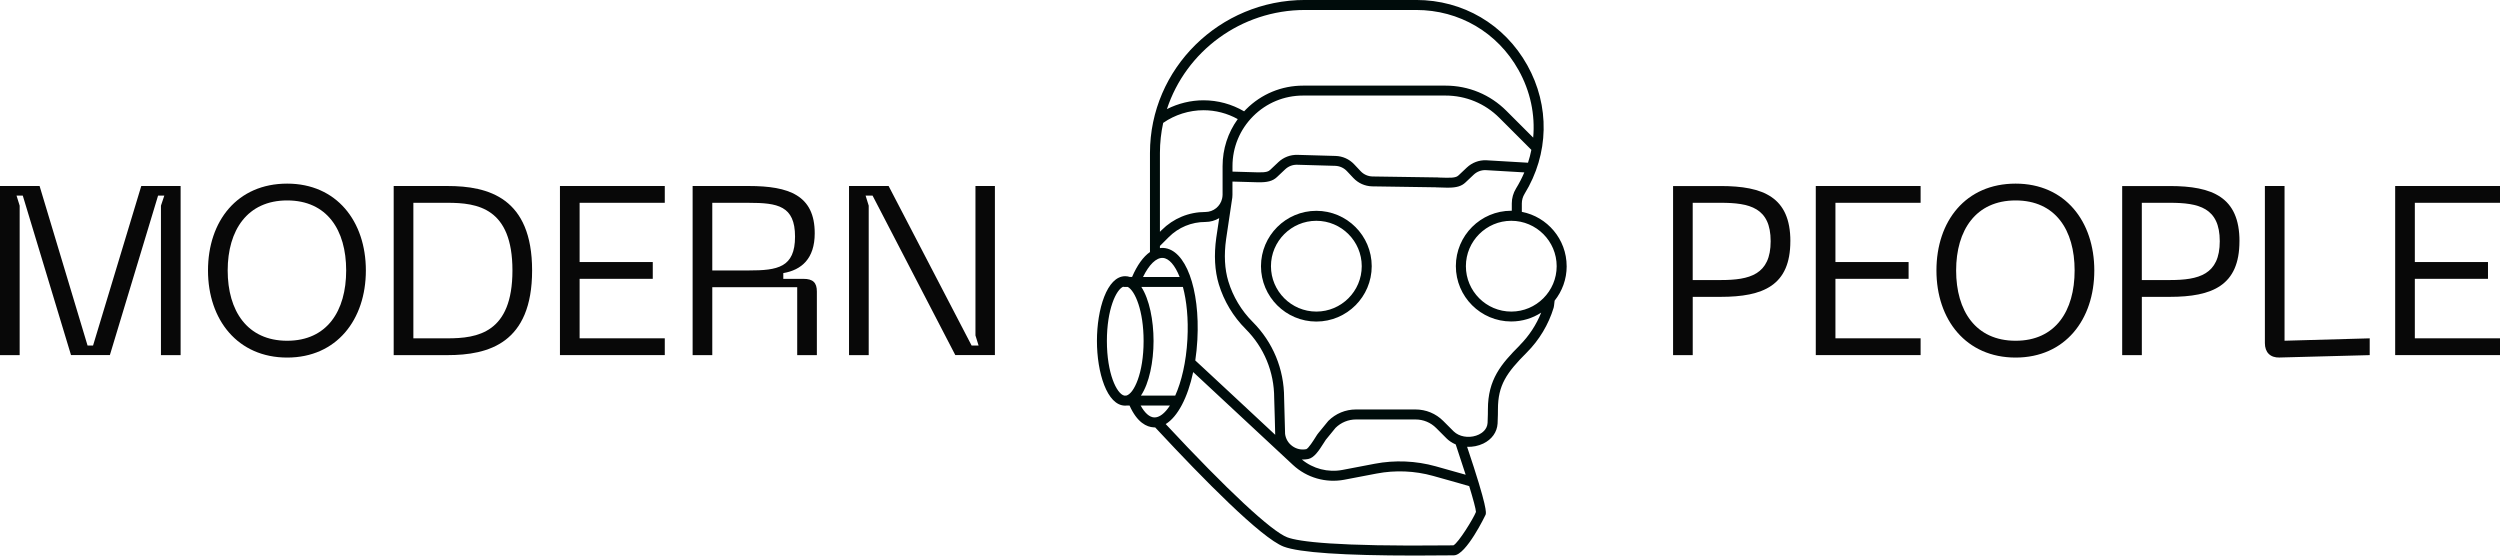
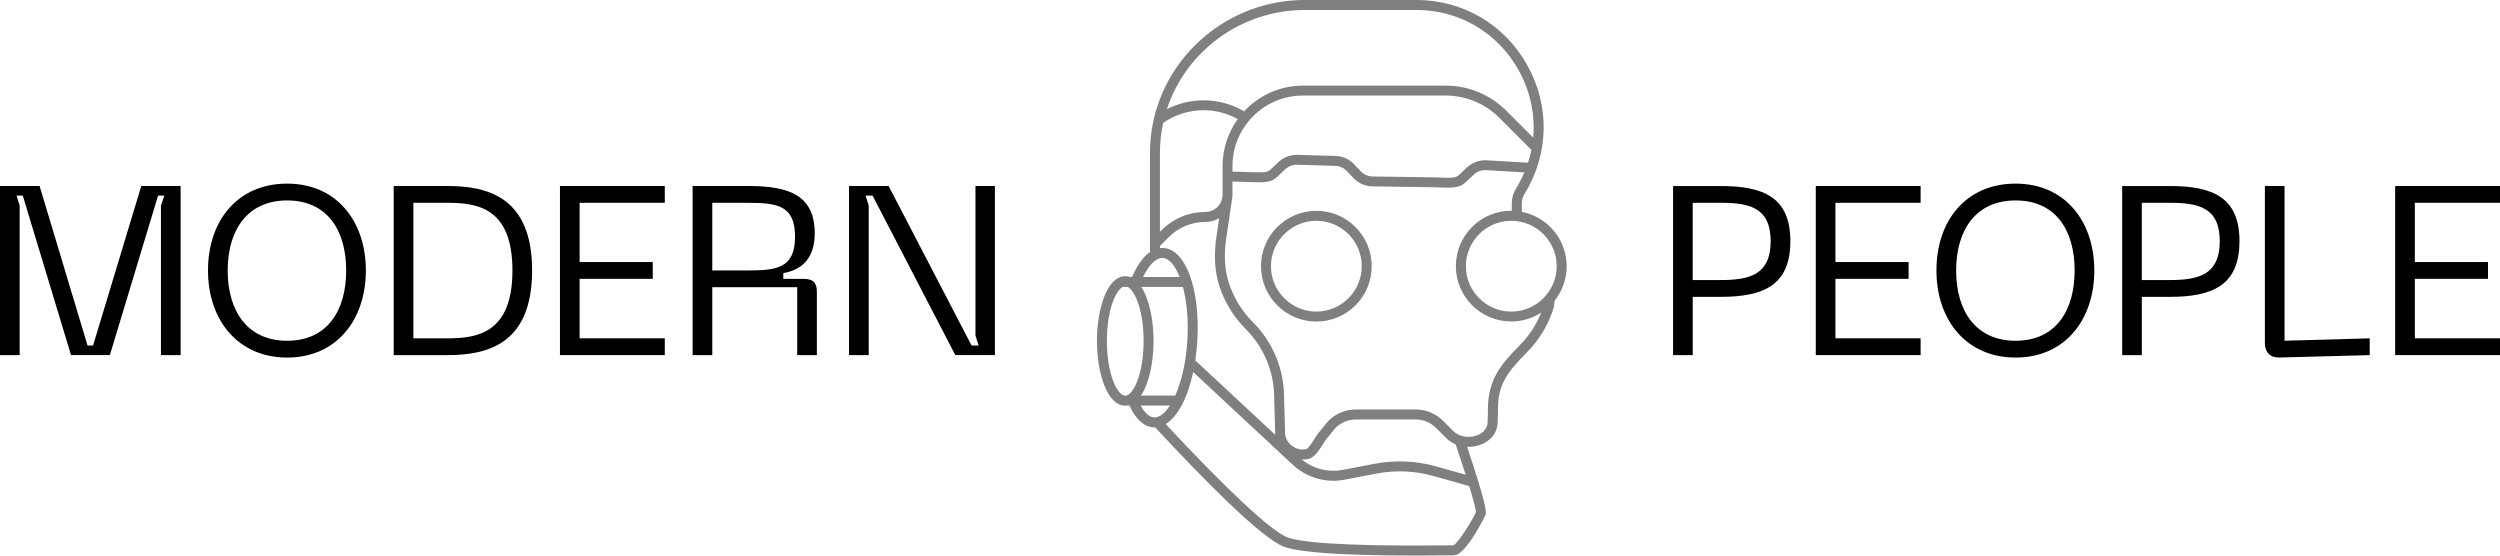
- <svg xmlns="http://www.w3.org/2000/svg" viewBox="0 0 922 204.88">
-   <defs>
-     <style>.d{fill:#000c0b;}.e{fill:#080808;}</style>
-   </defs>
-   <g id="a" />
-   <g id="b">
-     <g id="c">
-       <g>
-         <g>
-           <g>
-             <path class="e" d="M0,130.97v-62.37H14.6l17.69,58.83h2.03l17.78-58.83h14.51v62.37h-7.25v-55.12l1.24-3.72h-2.3l-17.78,58.83h-14.33L8.4,72.14h-2.3l1.15,3.72v55.12H0Z" />
-             <path class="e" d="M105.91,67.72c18.22,0,29.02,13.89,29.02,32.03s-10.79,32.12-29.02,32.12-29.2-13.89-29.2-32.12,10.79-32.03,29.2-32.03Zm0,57.95c14.69,0,21.76-10.97,21.76-25.92s-7.08-25.83-21.76-25.83-21.94,10.97-21.94,25.83,7.17,25.92,21.94,25.92Z" />
-             <path class="e" d="M196.24,99.74c0,26.9-16.1,31.23-31.23,31.23h-19.82v-62.37h19.82c15.13,0,31.23,4.33,31.23,31.14Zm-31.23,25.04c11.06,0,23.98-1.95,23.98-25.04s-12.92-24.95-23.98-24.95h-12.56v49.99h12.56Z" />
-             <path class="e" d="M206.51,130.97v-62.37h38.66v6.19h-31.41v21.85h26.98v6.19h-26.98v21.94h31.41v6.19h-38.66Z" />
-             <path class="e" d="M255.44,130.97v-62.37h20.7c14.86,0,24.33,3.45,24.33,17.43,0,9.38-4.87,13.54-11.59,14.69v2.12h7.43c3.54,0,4.95,1.42,4.95,4.69v23.44h-7.25v-25.04h-31.32v25.04h-7.25Zm7.25-31.23h13.45c10.62,0,17.07-1.06,17.07-12.47s-6.46-12.47-17.07-12.47h-13.45v24.95Z" />
-             <path class="e" d="M313.12,130.97v-62.37h14.6l30.61,58.83h2.57l-1.15-3.72v-55.12h7.17v62.37h-14.6l-30.52-58.83h-2.57l1.15,3.72v55.12h-7.25Z" />
-           </g>
-           <g>
-             <path class="e" d="M660.28,88.95c0,16.37-10,20.53-25.74,20.53h-10.26v21.5h-7.25v-62.37h17.52c15.75,0,25.74,4.07,25.74,20.35Zm-25.66,14.33c10.62,0,18.4-1.95,18.4-14.33s-7.79-14.16-18.4-14.16h-10.35v28.49h10.35Z" />
-             <path class="e" d="M669.66,130.97v-62.37h38.66v6.19h-31.41v21.85h26.98v6.19h-26.98v21.94h31.41v6.19h-38.66Z" />
-             <path class="e" d="M743.36,67.72c18.22,0,29.02,13.89,29.02,32.03s-10.79,32.12-29.02,32.12-29.2-13.89-29.2-32.12,10.79-32.03,29.2-32.03Zm0,57.95c14.69,0,21.76-10.97,21.76-25.92s-7.08-25.83-21.76-25.83-21.94,10.97-21.94,25.83,7.17,25.92,21.94,25.92Z" />
-             <path class="e" d="M825.91,88.95c0,16.37-10,20.53-25.74,20.53h-10.26v21.5h-7.25v-62.37h17.52c15.75,0,25.74,4.07,25.74,20.35Zm-25.66,14.33c10.62,0,18.4-1.95,18.4-14.33s-7.79-14.16-18.4-14.16h-10.35v28.49h10.35Z" />
-             <path class="e" d="M840.69,131.86c-3.45,.09-5.4-1.95-5.4-5.31v-57.95h7.25v57.06l31.41-.88v6.19l-33.27,.88Z" />
-             <path class="e" d="M883.34,130.97v-62.37h38.66v6.19h-31.41v21.85h26.98v6.19h-26.98v21.94h31.41v6.19h-38.66Z" />
-           </g>
-         </g>
-         <g>
-           <path class="d" d="M485.47,77.75c-11.26,0-20.42,9.16-20.42,20.42s9.16,20.42,20.42,20.42,20.42-9.16,20.42-20.42-9.16-20.42-20.42-20.42Zm0,37.16c-9.23,0-16.74-7.51-16.74-16.74s7.51-16.74,16.74-16.74,16.74,7.51,16.74,16.74-7.51,16.74-16.74,16.74Z" />
-           <path class="d" d="M577.78,98.17c0-9.93-7.13-18.22-16.53-20.04v-3.08c0-1.26,.35-2.49,1.01-3.56,9.03-14.68,9.4-32.43,.99-47.47-8.41-15.04-23.72-24.03-40.95-24.03h-41c-31.53,0-57.19,25.31-57.19,56.42v36.54c-2.47,1.71-4.72,4.83-6.6,9.19h-.82c-.54-.18-1.11-.28-1.7-.28-6.78,0-10.44,12.3-10.44,23.87s3.66,23.87,10.44,23.87c.25,0,.48-.02,.72-.05h.86c2.85,6.37,6.37,7.92,8.89,8.06,.13,0,.25,.01,.38,.01,.06,0,.12,0,.18,0,.18,.19,.48,.52,.92,.98,16.64,17.88,38.21,39.85,46.5,43,5.75,2.18,22.02,3.29,48.45,3.29,3.78,0,7.78-.02,11.98-.07,1.04-.01,1.78-.02,2.14-.02,.08,0,.14,0,.19,0,4.51,0,11.63-14.82,11.69-14.97,.23-.66,.8-2.37-6.82-25.04,2.03,.08,4.11-.32,5.97-1.21,3.15-1.52,5.07-4.2,5.27-7.36,.13-1.95,.13-5.11,.13-5.25,0-8.9,3.14-13.47,10.65-20.98,4.58-4.58,8-10.29,9.89-16.49,.1-.34,.17-.85,.29-2,.02-.18,.04-.41,.07-.61,2.78-3.49,4.45-7.9,4.45-12.7Zm-3.68,0c0,9.23-7.51,16.74-16.74,16.74s-16.74-7.51-16.74-16.74,7.51-16.74,16.74-16.74,16.74,7.51,16.74,16.74Zm-67.96-33.09c-1.66-.05-3.2-.74-4.33-1.94l-2.39-2.54c-1.81-1.92-4.26-3.02-6.9-3.09l-13.99-.4c-2.64-.07-5.15,.88-7.07,2.69l-3.03,2.86c-.54,.51-1.34,1-4.6,.9l-9.29-.27v-2.02c0-6.95,2.71-13.49,7.62-18.41,4.92-4.92,11.45-7.62,18.41-7.62h52.54c7.5,0,14.55,2.92,19.85,8.22l11.81,11.81h0c-.32,1.59-.73,3.17-1.24,4.74l-15.49-.91c-2.64-.07-5.15,.88-7.07,2.69l-3.03,2.86c-.54,.51-1.34,1-4.6,.9l-2.88-.08v-.03l-24.33-.36Zm-55.36,7.73l-.07,.44c-.64,2.82-3.16,4.93-6.17,4.93-6.09,0-11.82,2.37-16.13,6.68l-.63,.63v-29.08c0-3.8,.42-7.51,1.2-11.09,4.34-3.02,9.59-4.67,14.88-4.67,4.43,0,8.76,1.13,12.62,3.27-3.63,5.02-5.59,11.03-5.59,17.35v10.57c0,.33-.03,.65-.08,.96h-.01ZM481.29,3.68h41c15.88,0,29.99,8.28,37.74,22.14,4.38,7.83,6.17,16.46,5.41,24.93l-9.87-9.87c-6-6-13.97-9.3-22.45-9.3h-52.54c-7.93,0-15.39,3.09-21,8.7-.26,.26-.5,.52-.75,.78-4.55-2.66-9.7-4.07-14.98-4.07-4.68,0-9.33,1.14-13.49,3.25,6.95-21.19,27.15-36.56,50.93-36.56Zm-53.51,87.02l3.23-3.23c3.62-3.62,8.42-5.61,13.53-5.61,1.86,0,3.6-.52,5.1-1.41l-1.08,7.23c-.89,6.39-.57,12.17,.94,17.16,1.89,6.2,5.31,11.91,9.89,16.49,6.79,6.79,10.53,15.81,10.53,25.47l.23,7.65,.14,5.77v.13c-5.09-4.75-10.68-9.95-15.66-14.59-4.12-3.83-7.82-7.28-10.5-9.76-1.55-1.44-2.59-2.4-3.31-3.06,.36-2.43,.63-4.98,.77-7.63,1.02-18.86-4.37-33.42-12.55-33.87-.42-.02-.84,0-1.26,.06v-.8Zm5.65,55.19h-12.65c3.05-4.52,4.65-12.49,4.65-20.14s-1.55-15.36-4.5-19.92h15.33c1.36,5.09,2.07,11.71,1.66,19.28-.46,8.53-2.22,15.71-4.49,20.78Zm-4.59-50.77c2.26,.12,4.51,2.69,6.22,7.04h-13.52c2.23-4.58,4.89-7.17,7.3-7.04Zm-20.62,30.63c0-11.56,3.37-19,6.11-20.06v.14h1.62c2.68,1.46,5.81,8.77,5.81,19.92,0,11.95-3.59,19.48-6.38,20.14h-.78c-2.78-.66-6.38-8.19-6.38-20.14Zm17.43,28.2c-1.74-.09-3.49-1.66-4.98-4.39h10.8c-1.88,2.91-3.94,4.48-5.82,4.39Zm110.38,47.17c-.38,0-1.14,0-2.21,.02-41.18,.44-54.86-1.38-59.08-2.98-5.84-2.22-22.17-17.44-44.83-41.76,4.42-2.71,8.11-9.73,10.14-19.18,5.34,4.95,18.32,17.03,36.79,34.24,5.06,4.72,12.15,6.76,18.95,5.46l11.93-2.28c6.86-1.31,14.04-1.01,20.76,.86,7.91,2.2,11.63,3.27,13.37,3.79,1.45,4.76,2.44,8.42,2.49,9.51-.97,2.49-6.46,11.37-8.3,12.31Zm4.5-26.04c-2.53-.73-6.23-1.77-11.08-3.12-7.27-2.02-15.03-2.35-22.44-.93l-11.93,2.28c-5.32,1.01-10.84-.43-14.98-3.86,.14,0,.27,.02,.41,.02,.66,0,1.32-.06,1.97-.19,2.13-.42,3.86-2.95,5.75-5.96,.28-.45,.64-1.02,.72-1.12l3.6-4.41c2.03-1.99,4.71-3.09,7.55-3.09h21.95c2.88,0,5.58,1.12,7.62,3.16l3.87,3.87c.37,.37,.81,.73,1.33,1.09,.62,.43,1.3,.79,2,1.09,1.27,3.75,2.54,7.63,3.67,11.18Zm19.94-47.7c-6.87,6.87-11.73,12.58-11.73,23.58,0,.03,0,3.18-.12,5.01-.16,2.46-2.08,3.74-3.2,4.28-2.7,1.31-6.18,1.11-8.46-.47-.34-.23-.62-.46-.83-.67l-3.87-3.87c-2.73-2.73-6.36-4.23-10.22-4.23h-21.95c-3.86,0-7.49,1.5-10.22,4.23l-3.62,4.43c-.3,.32-.6,.8-1.15,1.68-.62,.99-2.5,3.99-3.34,4.3-1.83,.36-3.67-.05-5.18-1.16-1.48-1.08-2.41-2.66-2.64-4.47l-.36-13.3c0-10.58-4.12-20.53-11.6-28.01-4.16-4.16-7.26-9.33-8.97-14.96-1.36-4.48-1.64-9.72-.82-15.57l2.12-14.25c.14-.68,.22-1.38,.22-2.1v-4.87l9.18,.26c3.64,.1,5.66-.43,7.23-1.91l3.03-2.86c1.21-1.14,2.78-1.74,4.44-1.69l13.99,.4c1.66,.05,3.19,.74,4.33,1.94l2.39,2.54c1.81,1.92,4.26,3.02,6.93,3.09l23.62,.35v.02l3.57,.1c.29,0,.57,.01,.84,.01,3.12,0,4.95-.56,6.38-1.92l3.03-2.86c1.21-1.14,2.78-1.73,4.38-1.69l14.3,.84c-.86,2.03-1.88,4.02-3.07,5.95-1.01,1.65-1.55,3.55-1.55,5.48v2.71c-.07,0-.14,0-.21,0-11.26,0-20.42,9.16-20.42,20.42s9.16,20.42,20.42,20.42c4.07,0,7.86-1.2,11.05-3.26-1.8,4.49-4.5,8.62-7.93,12.05Z" />
-         </g>
+ <svg xmlns="http://www.w3.org/2000/svg" viewBox="0 0 922 205">
+   <g id="b" fill="currentColor">
+     <g class="words">
+       <g id="modern">
+         <path d="M0,130.97v-62.37H14.6l17.69,58.83h2.03l17.78-58.83h14.51v62.37h-7.25v-55.12l1.24-3.72h-2.3l-17.78,58.83h-14.33L8.4,72.14h-2.3l1.15,3.72v55.12H0Z" />
+         <path d="M105.91,67.72c18.22,0,29.02,13.89,29.02,32.03s-10.79,32.12-29.02,32.12-29.2-13.89-29.2-32.12,10.79-32.03,29.2-32.03Zm0,57.95c14.69,0,21.76-10.97,21.76-25.92s-7.08-25.83-21.76-25.83-21.94,10.97-21.94,25.83,7.17,25.92,21.94,25.92Z" />
+         <path d="M196.24,99.74c0,26.9-16.1,31.23-31.23,31.23h-19.82v-62.37h19.82c15.13,0,31.23,4.33,31.23,31.14Zm-31.23,25.04c11.06,0,23.98-1.95,23.98-25.04s-12.92-24.95-23.98-24.95h-12.56v49.99h12.56Z" />
+         <path d="M206.51,130.97v-62.37h38.66v6.19h-31.41v21.85h26.98v6.19h-26.98v21.94h31.41v6.19h-38.66Z" />
+         <path d="M255.44,130.97v-62.37h20.7c14.86,0,24.33,3.45,24.33,17.43,0,9.38-4.87,13.54-11.59,14.69v2.12h7.43c3.54,0,4.95,1.42,4.95,4.69v23.44h-7.25v-25.04h-31.32v25.04h-7.25Zm7.25-31.23h13.45c10.62,0,17.07-1.06,17.07-12.47s-6.46-12.47-17.07-12.47h-13.45v24.95Z" />
+         <path d="M313.12,130.97v-62.37h14.6l30.61,58.83h2.57l-1.15-3.72v-55.12h7.17v62.37h-14.6l-30.52-58.83h-2.57l1.15,3.72v55.12h-7.25Z" />
      </g>
+       <g id="people">
+         <path d="M660.28,88.95c0,16.37-10,20.53-25.74,20.53h-10.26v21.5h-7.25v-62.37h17.52c15.75,0,25.74,4.07,25.74,20.35Zm-25.66,14.33c10.62,0,18.4-1.95,18.4-14.33s-7.79-14.16-18.4-14.16h-10.35v28.49h10.35Z" />
+         <path d="M669.66,130.97v-62.37h38.66v6.19h-31.41v21.85h26.98v6.19h-26.98v21.94h31.41v6.19h-38.66Z" />
+         <path d="M743.36,67.72c18.22,0,29.02,13.89,29.02,32.03s-10.79,32.12-29.02,32.12-29.2-13.89-29.2-32.12,10.79-32.03,29.2-32.03Zm0,57.95c14.69,0,21.76-10.97,21.76-25.92s-7.08-25.83-21.76-25.83-21.94,10.97-21.94,25.83,7.17,25.92,21.94,25.92Z" />
+         <path d="M825.91,88.95c0,16.37-10,20.53-25.74,20.53h-10.26v21.5h-7.25v-62.37h17.52c15.75,0,25.74,4.07,25.74,20.35Zm-25.66,14.33c10.62,0,18.4-1.95,18.4-14.33s-7.79-14.16-18.4-14.16h-10.35v28.49h10.35Z" />
+         <path d="M840.69,131.86c-3.45,.09-5.4-1.95-5.4-5.31v-57.95h7.25v57.06l31.41-.88v6.19l-33.27,.88Z" />
+         <path d="M883.34,130.97v-62.37h38.66v6.19h-31.41v21.85h26.98v6.19h-26.98v21.94h31.41v6.19h-38.66Z" />
+       </g>
+     </g>
+     <g id="robothead" opacity="0.5">
+       <path d="M485.47,77.75c-11.26,0-20.42,9.16-20.42,20.42s9.16,20.42,20.42,20.42,20.42-9.16,20.42-20.42-9.16-20.42-20.42-20.42Zm0,37.16c-9.23,0-16.74-7.51-16.74-16.74s7.51-16.74,16.74-16.74,16.74,7.51,16.74,16.74-7.51,16.74-16.74,16.74Z" />
+       <path d="M577.78,98.17c0-9.93-7.13-18.22-16.53-20.04v-3.08c0-1.26,.35-2.49,1.01-3.56,9.03-14.68,9.4-32.43,.99-47.47-8.41-15.04-23.72-24.03-40.95-24.03h-41c-31.53,0-57.19,25.31-57.19,56.42v36.54c-2.47,1.71-4.72,4.83-6.6,9.19h-.82c-.54-.18-1.11-.28-1.7-.28-6.78,0-10.44,12.3-10.44,23.87s3.66,23.87,10.44,23.87c.25,0,.48-.02,.72-.05h.86c2.85,6.37,6.37,7.92,8.89,8.06,.13,0,.25,.01,.38,.01,.06,0,.12,0,.18,0,.18,.19,.48,.52,.92,.98,16.64,17.88,38.21,39.85,46.5,43,5.75,2.18,22.02,3.29,48.45,3.29,3.78,0,7.78-.02,11.98-.07,1.04-.01,1.78-.02,2.14-.02,.08,0,.14,0,.19,0,4.51,0,11.63-14.82,11.69-14.97,.23-.66,.8-2.37-6.82-25.04,2.03,.08,4.11-.32,5.97-1.21,3.15-1.52,5.07-4.2,5.27-7.36,.13-1.95,.13-5.11,.13-5.25,0-8.9,3.14-13.47,10.65-20.98,4.58-4.58,8-10.29,9.89-16.49,.1-.34,.17-.85,.29-2,.02-.18,.04-.41,.07-.61,2.78-3.49,4.45-7.9,4.45-12.7Zm-3.68,0c0,9.23-7.51,16.74-16.74,16.74s-16.74-7.51-16.74-16.74,7.51-16.74,16.74-16.74,16.74,7.51,16.74,16.74Zm-67.96-33.09c-1.66-.05-3.2-.74-4.33-1.94l-2.39-2.54c-1.81-1.92-4.26-3.02-6.9-3.09l-13.99-.4c-2.64-.07-5.15,.88-7.07,2.69l-3.03,2.86c-.54,.51-1.34,1-4.6,.9l-9.29-.27v-2.02c0-6.95,2.71-13.49,7.62-18.41,4.92-4.92,11.45-7.62,18.41-7.62h52.54c7.5,0,14.55,2.92,19.85,8.22l11.81,11.81h0c-.32,1.59-.73,3.17-1.24,4.74l-15.49-.91c-2.64-.07-5.15,.88-7.07,2.69l-3.03,2.86c-.54,.51-1.34,1-4.6,.9l-2.88-.08v-.03l-24.33-.36Zm-55.36,7.73l-.07,.44c-.64,2.82-3.16,4.93-6.17,4.93-6.09,0-11.82,2.37-16.13,6.68l-.63,.63v-29.08c0-3.8,.42-7.51,1.2-11.09,4.34-3.02,9.59-4.67,14.88-4.67,4.43,0,8.76,1.13,12.62,3.27-3.63,5.02-5.59,11.03-5.59,17.35v10.57c0,.33-.03,.65-.08,.96h-.01ZM481.29,3.68h41c15.88,0,29.99,8.28,37.74,22.14,4.38,7.83,6.17,16.46,5.41,24.93l-9.87-9.87c-6-6-13.97-9.3-22.45-9.3h-52.54c-7.93,0-15.39,3.09-21,8.7-.26,.26-.5,.52-.75,.78-4.55-2.66-9.7-4.07-14.98-4.07-4.68,0-9.33,1.14-13.49,3.25,6.95-21.19,27.15-36.56,50.93-36.56Zm-53.51,87.02l3.23-3.23c3.62-3.62,8.42-5.61,13.53-5.61,1.86,0,3.6-.52,5.1-1.41l-1.08,7.23c-.89,6.39-.57,12.17,.94,17.16,1.89,6.2,5.31,11.91,9.89,16.49,6.79,6.79,10.53,15.81,10.53,25.47l.23,7.65,.14,5.77v.13c-5.09-4.75-10.68-9.95-15.66-14.59-4.12-3.83-7.82-7.28-10.5-9.76-1.55-1.44-2.59-2.4-3.31-3.06,.36-2.43,.63-4.98,.77-7.63,1.02-18.86-4.37-33.42-12.55-33.87-.42-.02-.84,0-1.26,.06v-.8Zm5.65,55.19h-12.65c3.05-4.52,4.65-12.49,4.65-20.14s-1.55-15.36-4.5-19.92h15.33c1.36,5.09,2.07,11.71,1.66,19.28-.46,8.53-2.22,15.71-4.49,20.78Zm-4.59-50.77c2.26,.12,4.51,2.69,6.22,7.04h-13.52c2.23-4.58,4.89-7.17,7.3-7.04Zm-20.62,30.63c0-11.56,3.37-19,6.11-20.06v.14h1.62c2.68,1.46,5.81,8.77,5.81,19.92,0,11.95-3.59,19.48-6.38,20.14h-.78c-2.78-.66-6.38-8.19-6.38-20.14Zm17.43,28.2c-1.74-.09-3.49-1.66-4.98-4.39h10.8c-1.88,2.91-3.94,4.48-5.82,4.39Zm110.38,47.17c-.38,0-1.14,0-2.21,.02-41.18,.44-54.86-1.38-59.08-2.98-5.84-2.22-22.17-17.44-44.83-41.76,4.42-2.71,8.11-9.73,10.14-19.18,5.34,4.95,18.32,17.03,36.79,34.24,5.06,4.72,12.15,6.76,18.95,5.46l11.93-2.28c6.86-1.31,14.04-1.01,20.76,.86,7.91,2.2,11.63,3.27,13.37,3.79,1.45,4.76,2.44,8.42,2.49,9.51-.97,2.49-6.46,11.37-8.3,12.31Zm4.5-26.04c-2.53-.73-6.23-1.77-11.08-3.12-7.27-2.02-15.03-2.35-22.44-.93l-11.93,2.28c-5.32,1.01-10.84-.43-14.98-3.86,.14,0,.27,.02,.41,.02,.66,0,1.32-.06,1.97-.19,2.13-.42,3.86-2.95,5.75-5.96,.28-.45,.64-1.02,.72-1.12l3.6-4.41c2.03-1.99,4.71-3.09,7.55-3.09h21.95c2.88,0,5.58,1.12,7.62,3.16l3.87,3.87c.37,.37,.81,.73,1.33,1.09,.62,.43,1.3,.79,2,1.09,1.27,3.75,2.54,7.63,3.67,11.18Zm19.94-47.7c-6.87,6.87-11.73,12.58-11.73,23.58,0,.03,0,3.18-.12,5.01-.16,2.46-2.08,3.74-3.2,4.28-2.7,1.31-6.18,1.11-8.46-.47-.34-.23-.62-.46-.83-.67l-3.87-3.87c-2.73-2.73-6.36-4.23-10.22-4.23h-21.95c-3.86,0-7.49,1.5-10.22,4.23l-3.62,4.43c-.3,.32-.6,.8-1.15,1.68-.62,.99-2.5,3.99-3.34,4.3-1.83,.36-3.67-.05-5.18-1.16-1.48-1.08-2.41-2.66-2.64-4.47l-.36-13.3c0-10.58-4.12-20.53-11.6-28.01-4.16-4.16-7.26-9.33-8.97-14.96-1.36-4.48-1.64-9.72-.82-15.57l2.12-14.25c.14-.68,.22-1.38,.22-2.1v-4.87l9.18,.26c3.64,.1,5.66-.43,7.23-1.91l3.03-2.86c1.21-1.14,2.78-1.74,4.44-1.69l13.99,.4c1.66,.05,3.19,.74,4.33,1.94l2.39,2.54c1.81,1.92,4.26,3.02,6.93,3.09l23.62,.35v.02l3.57,.1c.29,0,.57,.01,.84,.01,3.12,0,4.95-.56,6.38-1.92l3.03-2.86c1.21-1.14,2.78-1.73,4.38-1.69l14.3,.84c-.86,2.03-1.88,4.02-3.07,5.95-1.01,1.65-1.55,3.55-1.55,5.48v2.71c-.07,0-.14,0-.21,0-11.26,0-20.42,9.16-20.42,20.42s9.16,20.42,20.42,20.42c4.07,0,7.86-1.2,11.05-3.26-1.8,4.49-4.5,8.62-7.93,12.05Z" />
    </g>
  </g>
</svg>
